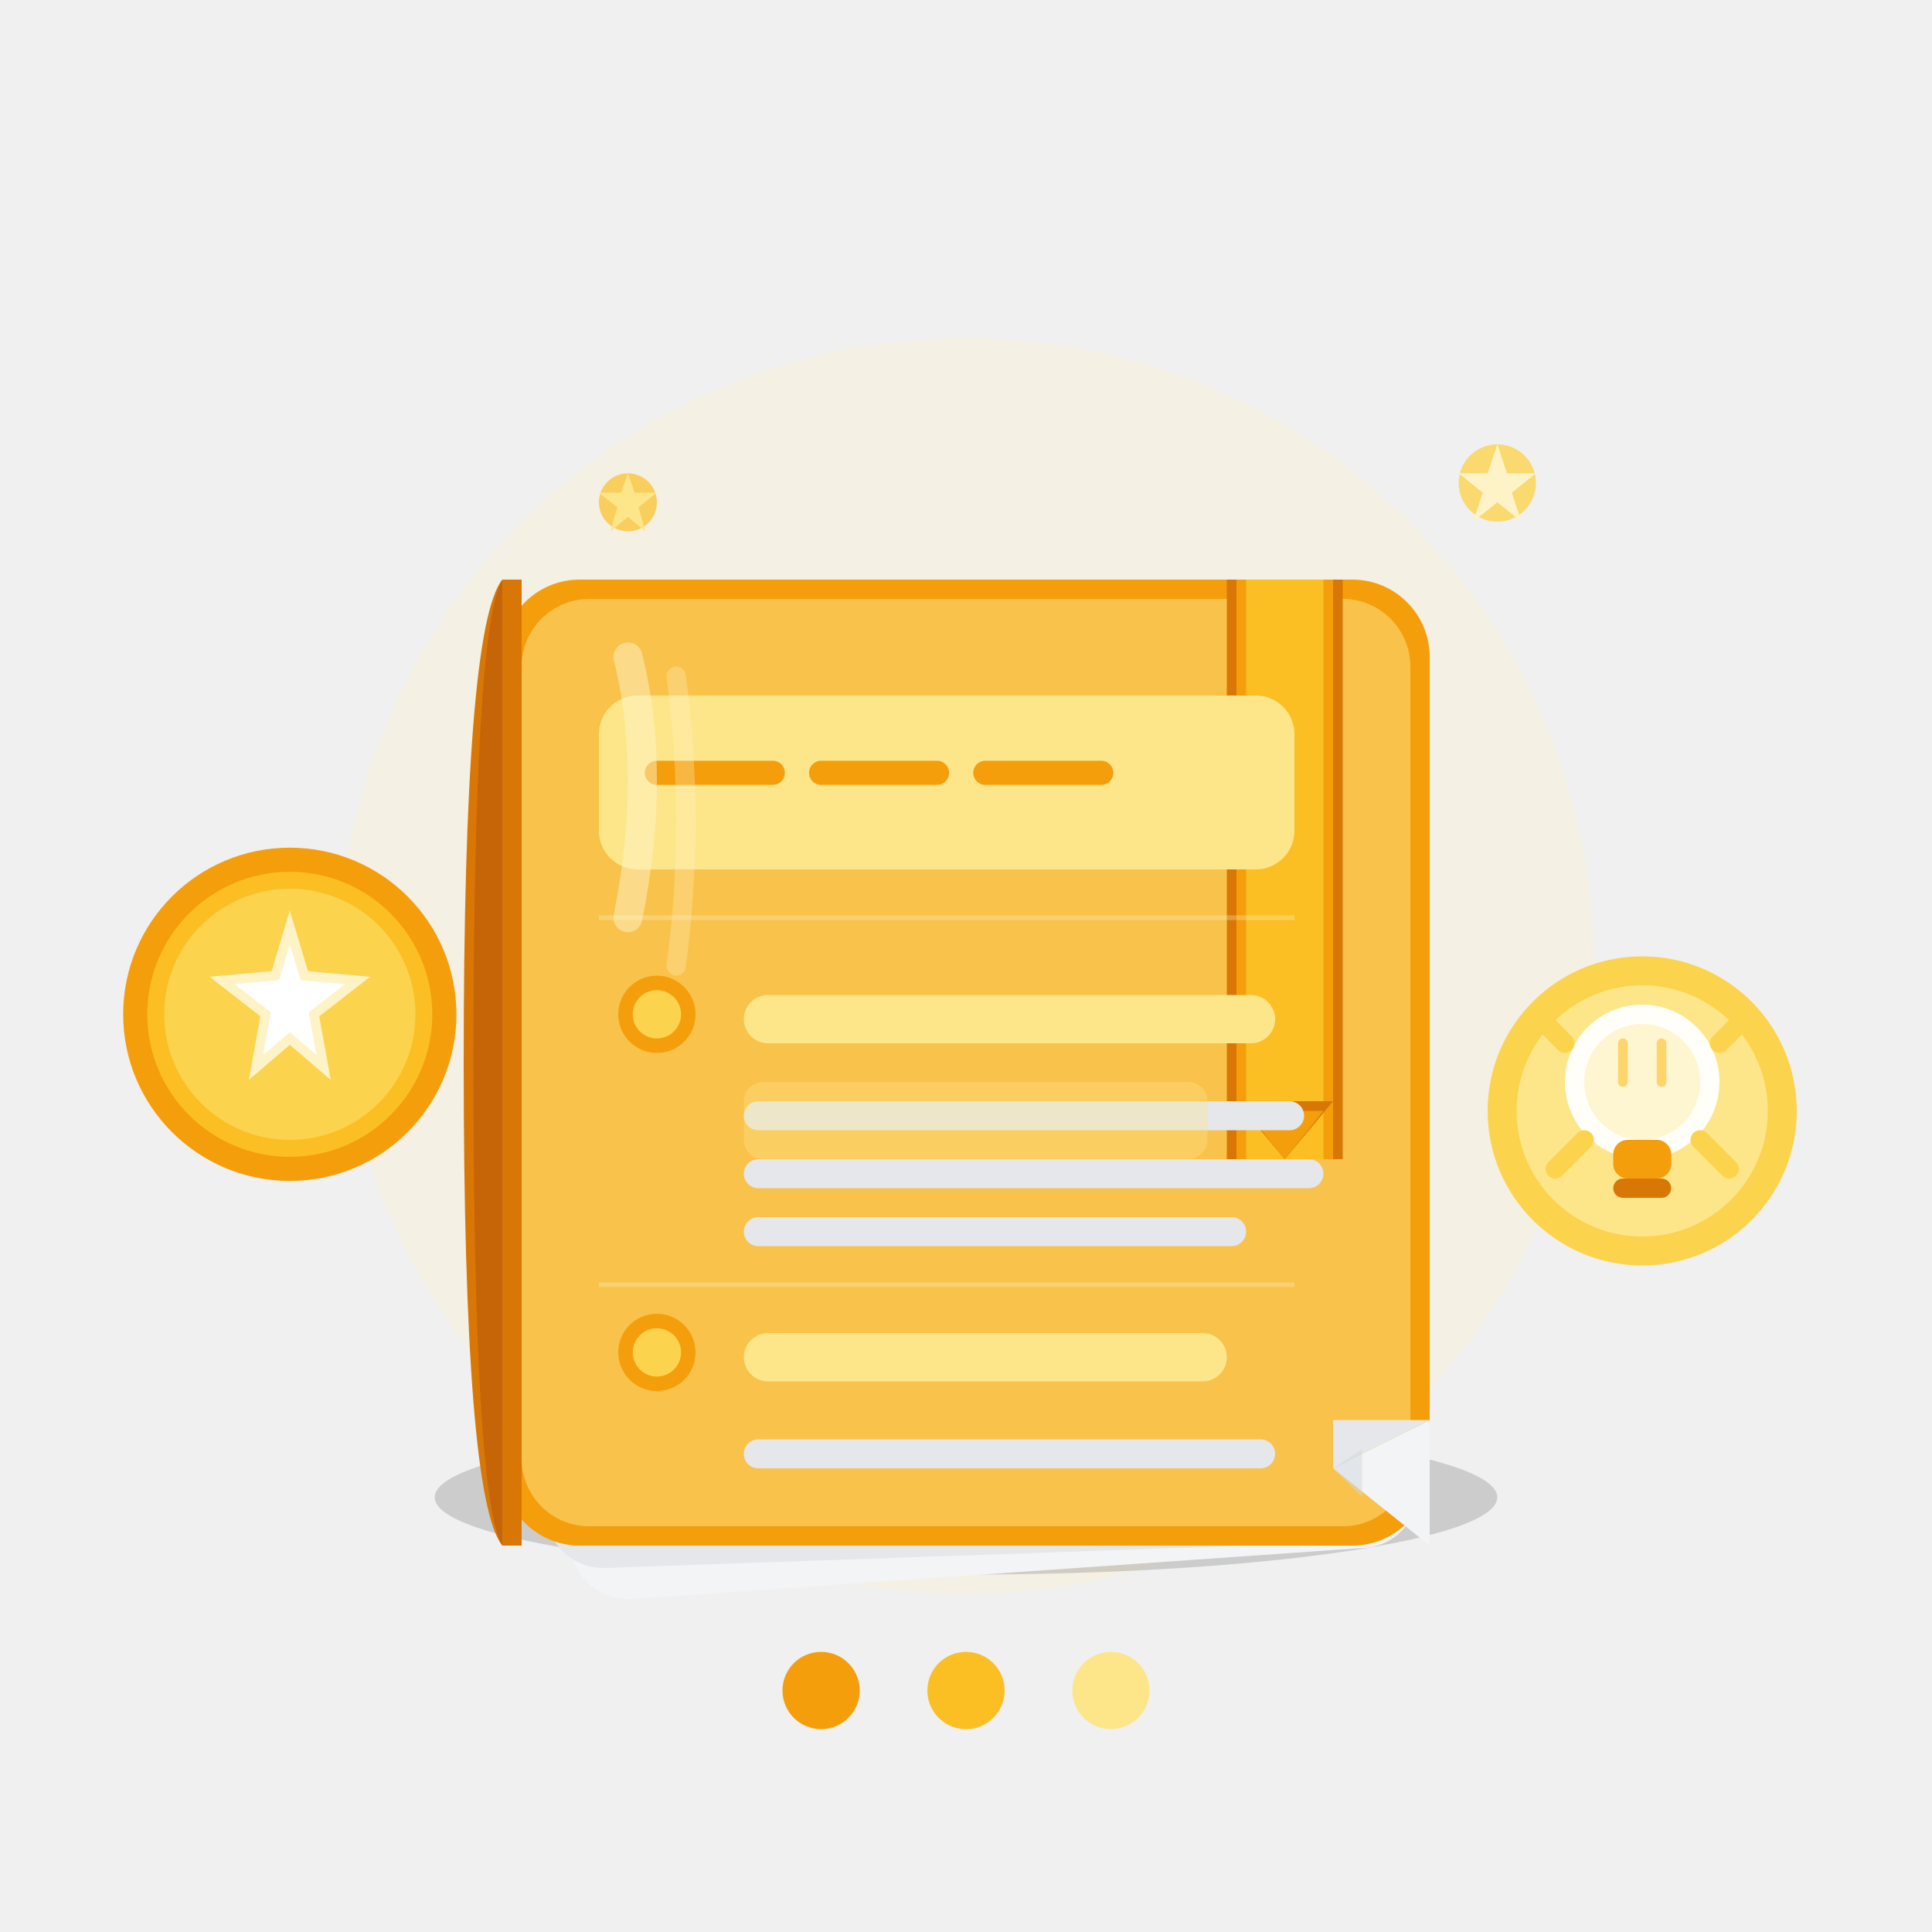
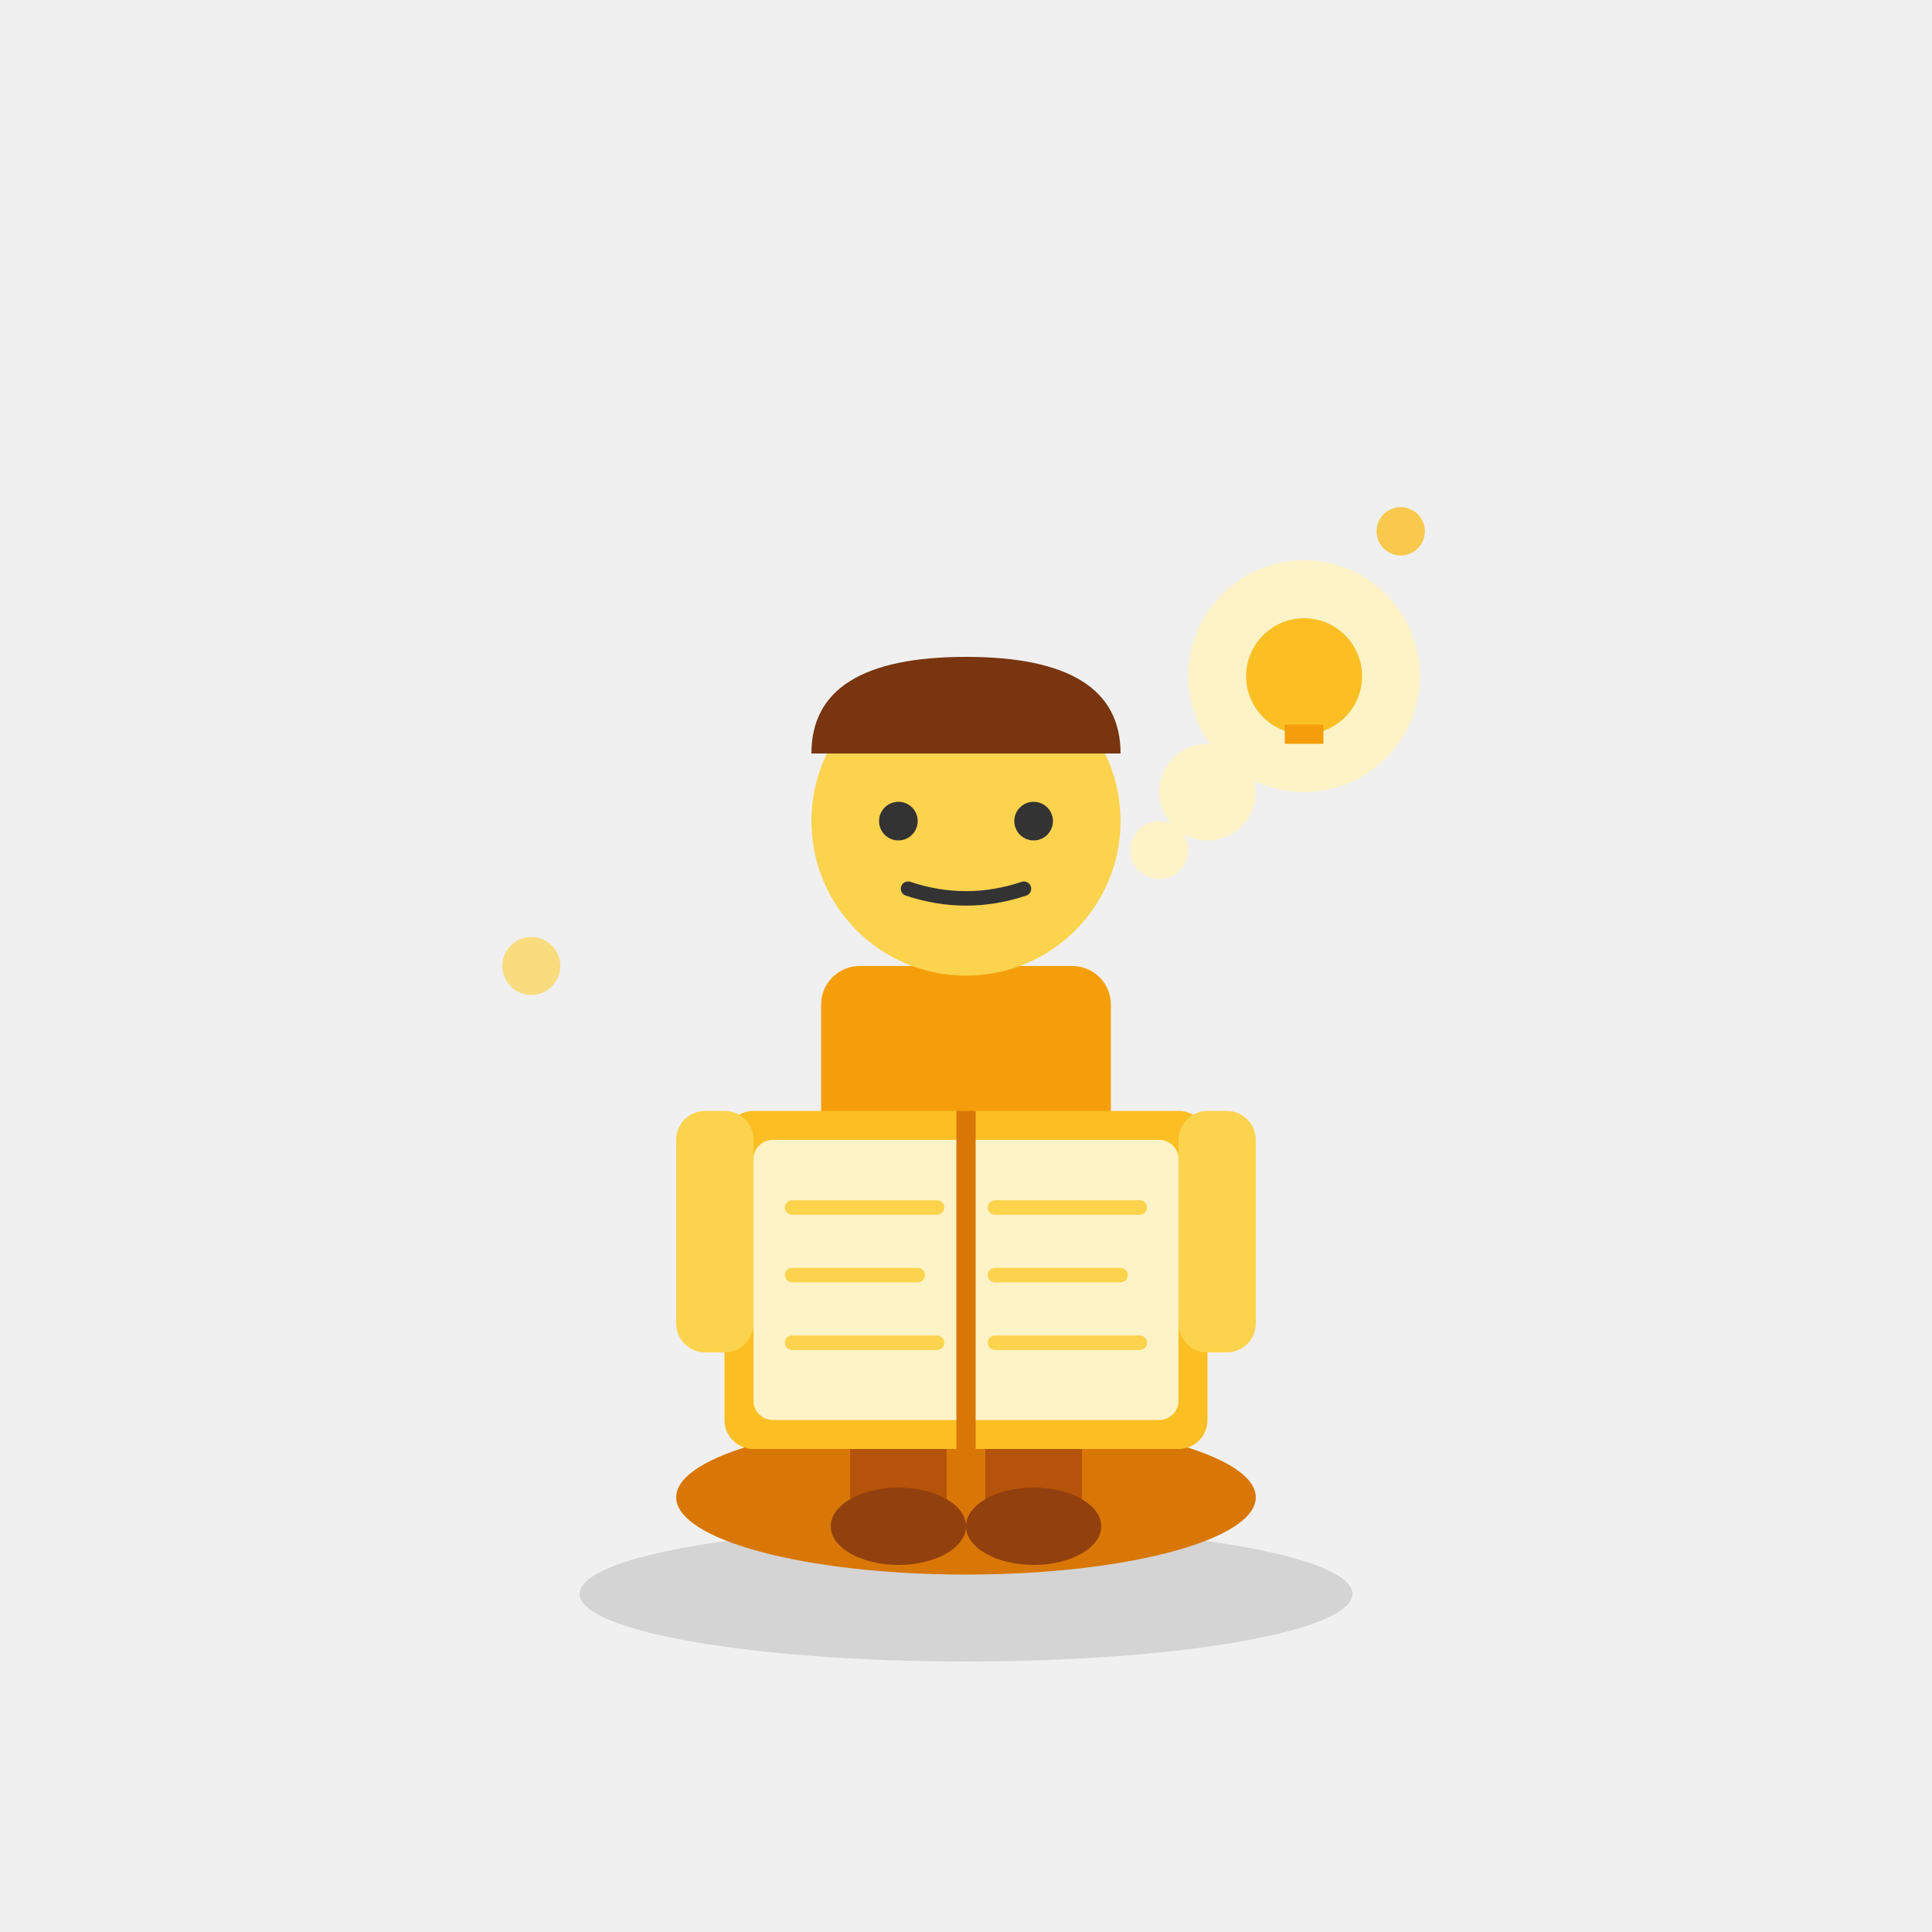
<svg xmlns="http://www.w3.org/2000/svg" width="200" height="200" viewBox="0 0 200 200" fill="none">
-   <circle cx="100" cy="100" r="65" fill="#FEF3C7" opacity="0.3" />
-   <ellipse cx="100" cy="155" rx="55" ry="8" fill="#000000" opacity="0.15" />
-   <rect x="56" y="68" width="88" height="95" rx="6" fill="#F3F4F6" transform="rotate(-4 100 115)" />
-   <rect x="55" y="66" width="88" height="95" rx="6" fill="#E5E7EB" transform="rotate(-2 99.5 113.5)" />
-   <rect x="54" y="64" width="88" height="95" rx="6" fill="#D1D5DB" transform="rotate(-1 99 112)" />
-   <rect x="52" y="60" width="96" height="100" rx="8" fill="#F59E0B" />
-   <rect x="54" y="62" width="92" height="96" rx="7" fill="url(#coverGradient)" />
-   <path d="M52 60 Q48 65 48 110 Q48 155 52 160 L54 160 L54 60 Z" fill="#D97706" />
-   <path d="M52 60 Q49 65 49 110 Q49 155 52 160" fill="#B45309" opacity="0.5" />
-   <rect x="127" y="60" width="12" height="60" fill="#D97706" />
-   <rect x="128" y="60" width="10" height="60" fill="#F59E0B" />
-   <rect x="129" y="60" width="8" height="60" fill="#FBBF24" />
-   <path d="M133 120 L128 114 L138 114 Z" fill="#D97706" />
-   <path d="M133 120 L129 115 L137 115 Z" fill="#F59E0B" />
-   <rect x="62" y="72" width="72" height="18" rx="4" fill="url(#titleGradient)" />
-   <rect x="63" y="73" width="70" height="16" rx="3" fill="#FDE68A" opacity="0.4" />
-   <path d="M68 80 L80 80 M85 80 L97 80 M102 80 L114 80" stroke="#F59E0B" stroke-width="2.5" stroke-linecap="round" />
-   <circle cx="68" cy="105" r="4" fill="#F59E0B" />
-   <circle cx="68" cy="105" r="2.5" fill="#FCD34D" />
-   <rect x="77" y="103" width="55" height="5" rx="2.5" fill="url(#highlightGradient)" />
-   <rect x="77" y="114" width="58" height="3" rx="1.5" fill="#E5E7EB" />
-   <rect x="77" y="120" width="60" height="3" rx="1.5" fill="#E5E7EB" />
-   <rect x="77" y="126" width="52" height="3" rx="1.5" fill="#E5E7EB" />
-   <rect x="77" y="112" width="48" height="8" rx="2" fill="#FDE68A" opacity="0.35" />
-   <circle cx="68" cy="140" r="4" fill="#F59E0B" />
-   <circle cx="68" cy="140" r="2.5" fill="#FCD34D" />
-   <rect x="77" y="138" width="50" height="5" rx="2.5" fill="url(#highlightGradient)" />
-   <rect x="77" y="149" width="55" height="3" rx="1.5" fill="#E5E7EB" />
-   <line x1="62" y1="95" x2="134" y2="95" stroke="#FEF3C7" stroke-width="0.5" opacity="0.3" />
-   <line x1="62" y1="133" x2="134" y2="133" stroke="#FEF3C7" stroke-width="0.5" opacity="0.3" />
-   <path d="M138 152 L148 147 L148 160 Z" fill="#F3F4F6" />
-   <path d="M138 152 L148 147 L138 147 Z" fill="#E5E7EB" />
-   <path d="M138 152 L141 150 L141 155 Z" fill="#D1D5DB" opacity="0.5" />
-   <circle cx="30" cy="105" r="16" fill="#FBBF24" stroke="#F59E0B" stroke-width="2.5" />
-   <circle cx="30" cy="105" r="13" fill="#FCD34D" />
-   <path d="M30 96 L31.5 101 L37 101.5 L32.5 105 L33.5 110.5 L30 107.5 L26.5 110.5 L27.5 105 L23 101.5 L28.5 101 Z" fill="#FFFFFF" stroke="#FEF3C7" stroke-width="1" />
-   <circle cx="170" cy="115" r="16" fill="#FCD34D" />
-   <circle cx="170" cy="115" r="13" fill="#FDE68A" />
-   <circle cx="170" cy="112" r="8" fill="#FFFFFF" opacity="0.95" />
-   <circle cx="170" cy="112" r="6" fill="#FEF3C7" opacity="0.8" />
-   <path d="M168 112 L168 108 M172 112 L172 108" stroke="#FBBF24" stroke-width="1" stroke-linecap="round" opacity="0.6" />
-   <rect x="167" y="118" width="6" height="4" rx="1.5" fill="#F59E0B" />
-   <rect x="167" y="122" width="6" height="2" rx="1" fill="#D97706" />
-   <line x1="162" y1="108" x2="159" y2="105" stroke="#FCD34D" stroke-width="2" stroke-linecap="round" />
-   <line x1="178" y1="108" x2="181" y2="105" stroke="#FCD34D" stroke-width="2" stroke-linecap="round" />
-   <line x1="164" y1="118" x2="161" y2="121" stroke="#FCD34D" stroke-width="2" stroke-linecap="round" />
-   <line x1="176" y1="118" x2="179" y2="121" stroke="#FCD34D" stroke-width="2" stroke-linecap="round" />
-   <circle cx="155" cy="50" r="4" fill="#FCD34D" opacity="0.8" />
-   <path d="M155 46 L156 49 L159 49 L156.5 51 L157.5 54 L155 52 L152.5 54 L153.5 51 L151 49 L154 49 Z" fill="#FEF3C7" />
-   <circle cx="65" cy="52" r="3" fill="#FBBF24" opacity="0.7" />
-   <path d="M65 49 L65.7 51 L68 51 L66.1 52.5 L66.8 55 L65 53.5 L63.2 55 L63.9 52.5 L62 51 L64.3 51 Z" fill="#FDE68A" />
-   <path d="M65 68 Q68 80 65 95" stroke="#FEF3C7" stroke-width="3" stroke-linecap="round" opacity="0.5" />
-   <path d="M70 70 Q72 85 70 100" stroke="#FEF3C7" stroke-width="2" stroke-linecap="round" opacity="0.3" />
-   <circle cx="85" cy="175" r="4" fill="#F59E0B" />
-   <circle cx="100" cy="175" r="4" fill="#FBBF24" />
-   <circle cx="115" cy="175" r="4" fill="#FDE68A" />
-   <defs>
-     <linearGradient id="coverGradient" x1="100" y1="62" x2="100" y2="158">
-       <stop offset="0%" stop-color="#FDE68A" stop-opacity="0.5" />
-       <stop offset="50%" stop-color="#FCD34D" />
-       <stop offset="100%" stop-color="#F59E0B" />
-     </linearGradient>
-     <linearGradient id="titleGradient" x1="62" y1="72" x2="134" y2="90">
-       <stop offset="0%" stop-color="#FDE68A" />
-       <stop offset="100%" stop-color="#FCD34D" />
-     </linearGradient>
-     <linearGradient id="highlightGradient" x1="77" y1="103" x2="132" y2="108">
-       <stop offset="0%" stop-color="#FDE68A" />
-       <stop offset="100%" stop-color="#FBBF24" />
-     </linearGradient>
-   </defs>
+   <ellipse cx="100" cy="165" rx="40" ry="7" fill="#000000" opacity="0.12" />
+   <ellipse cx="100" cy="155" rx="30" ry="8" fill="#D97706" />
+   <rect x="88" y="140" width="10" height="20" rx="3" fill="#B45309" />
+   <rect x="102" y="140" width="10" height="20" rx="3" fill="#B45309" />
+   <ellipse cx="93" cy="158" rx="7" ry="4" fill="#92400E" />
+   <ellipse cx="107" cy="158" rx="7" ry="4" fill="#92400E" />
+   <rect x="85" y="100" width="30" height="42" rx="4" fill="#F59E0B" />
+   <rect x="75" y="115" width="50" height="35" rx="3" fill="#FBBF24" />
+   <rect x="78" y="118" width="44" height="29" rx="2" fill="#FEF3C7" />
+   <rect x="99" y="115" width="2" height="35" fill="#D97706" />
+   <line x1="82" y1="125" x2="97" y2="125" stroke="#FCD34D" stroke-width="1.5" stroke-linecap="round" />
+   <line x1="82" y1="132" x2="95" y2="132" stroke="#FCD34D" stroke-width="1.5" stroke-linecap="round" />
+   <line x1="82" y1="139" x2="97" y2="139" stroke="#FCD34D" stroke-width="1.5" stroke-linecap="round" />
+   <line x1="103" y1="125" x2="118" y2="125" stroke="#FCD34D" stroke-width="1.5" stroke-linecap="round" />
+   <line x1="103" y1="132" x2="116" y2="132" stroke="#FCD34D" stroke-width="1.5" stroke-linecap="round" />
+   <line x1="103" y1="139" x2="118" y2="139" stroke="#FCD34D" stroke-width="1.5" stroke-linecap="round" />
+   <rect x="70" y="115" width="8" height="25" rx="3" fill="#FCD34D" />
+   <rect x="122" y="115" width="8" height="25" rx="3" fill="#FCD34D" />
+   <circle cx="100" cy="85" r="16" fill="#FCD34D" />
+   <path d="M84 78 Q84 68 100 68 Q116 68 116 78" fill="#78350F" />
+   <circle cx="93" cy="85" r="2" fill="#333" />
+   <circle cx="107" cy="85" r="2" fill="#333" />
+   <path d="M94 92 Q100 94 106 92" stroke="#333" stroke-width="1.5" stroke-linecap="round" fill="none" />
+   <circle cx="135" cy="70" r="12" fill="#FEF3C7" />
+   <circle cx="125" cy="82" r="5" fill="#FEF3C7" />
+   <circle cx="120" cy="88" r="3" fill="#FEF3C7" />
+   <circle cx="135" cy="70" r="6" fill="#FBBF24" />
+   <path d="M133 75 L133 77 L137 77 L137 75" fill="#F59E0B" />
+   <circle cx="145" cy="55" r="2.5" fill="#FBBF24" opacity="0.8" />
+   <circle cx="55" cy="100" r="3" fill="#FCD34D" opacity="0.7" />
</svg>
